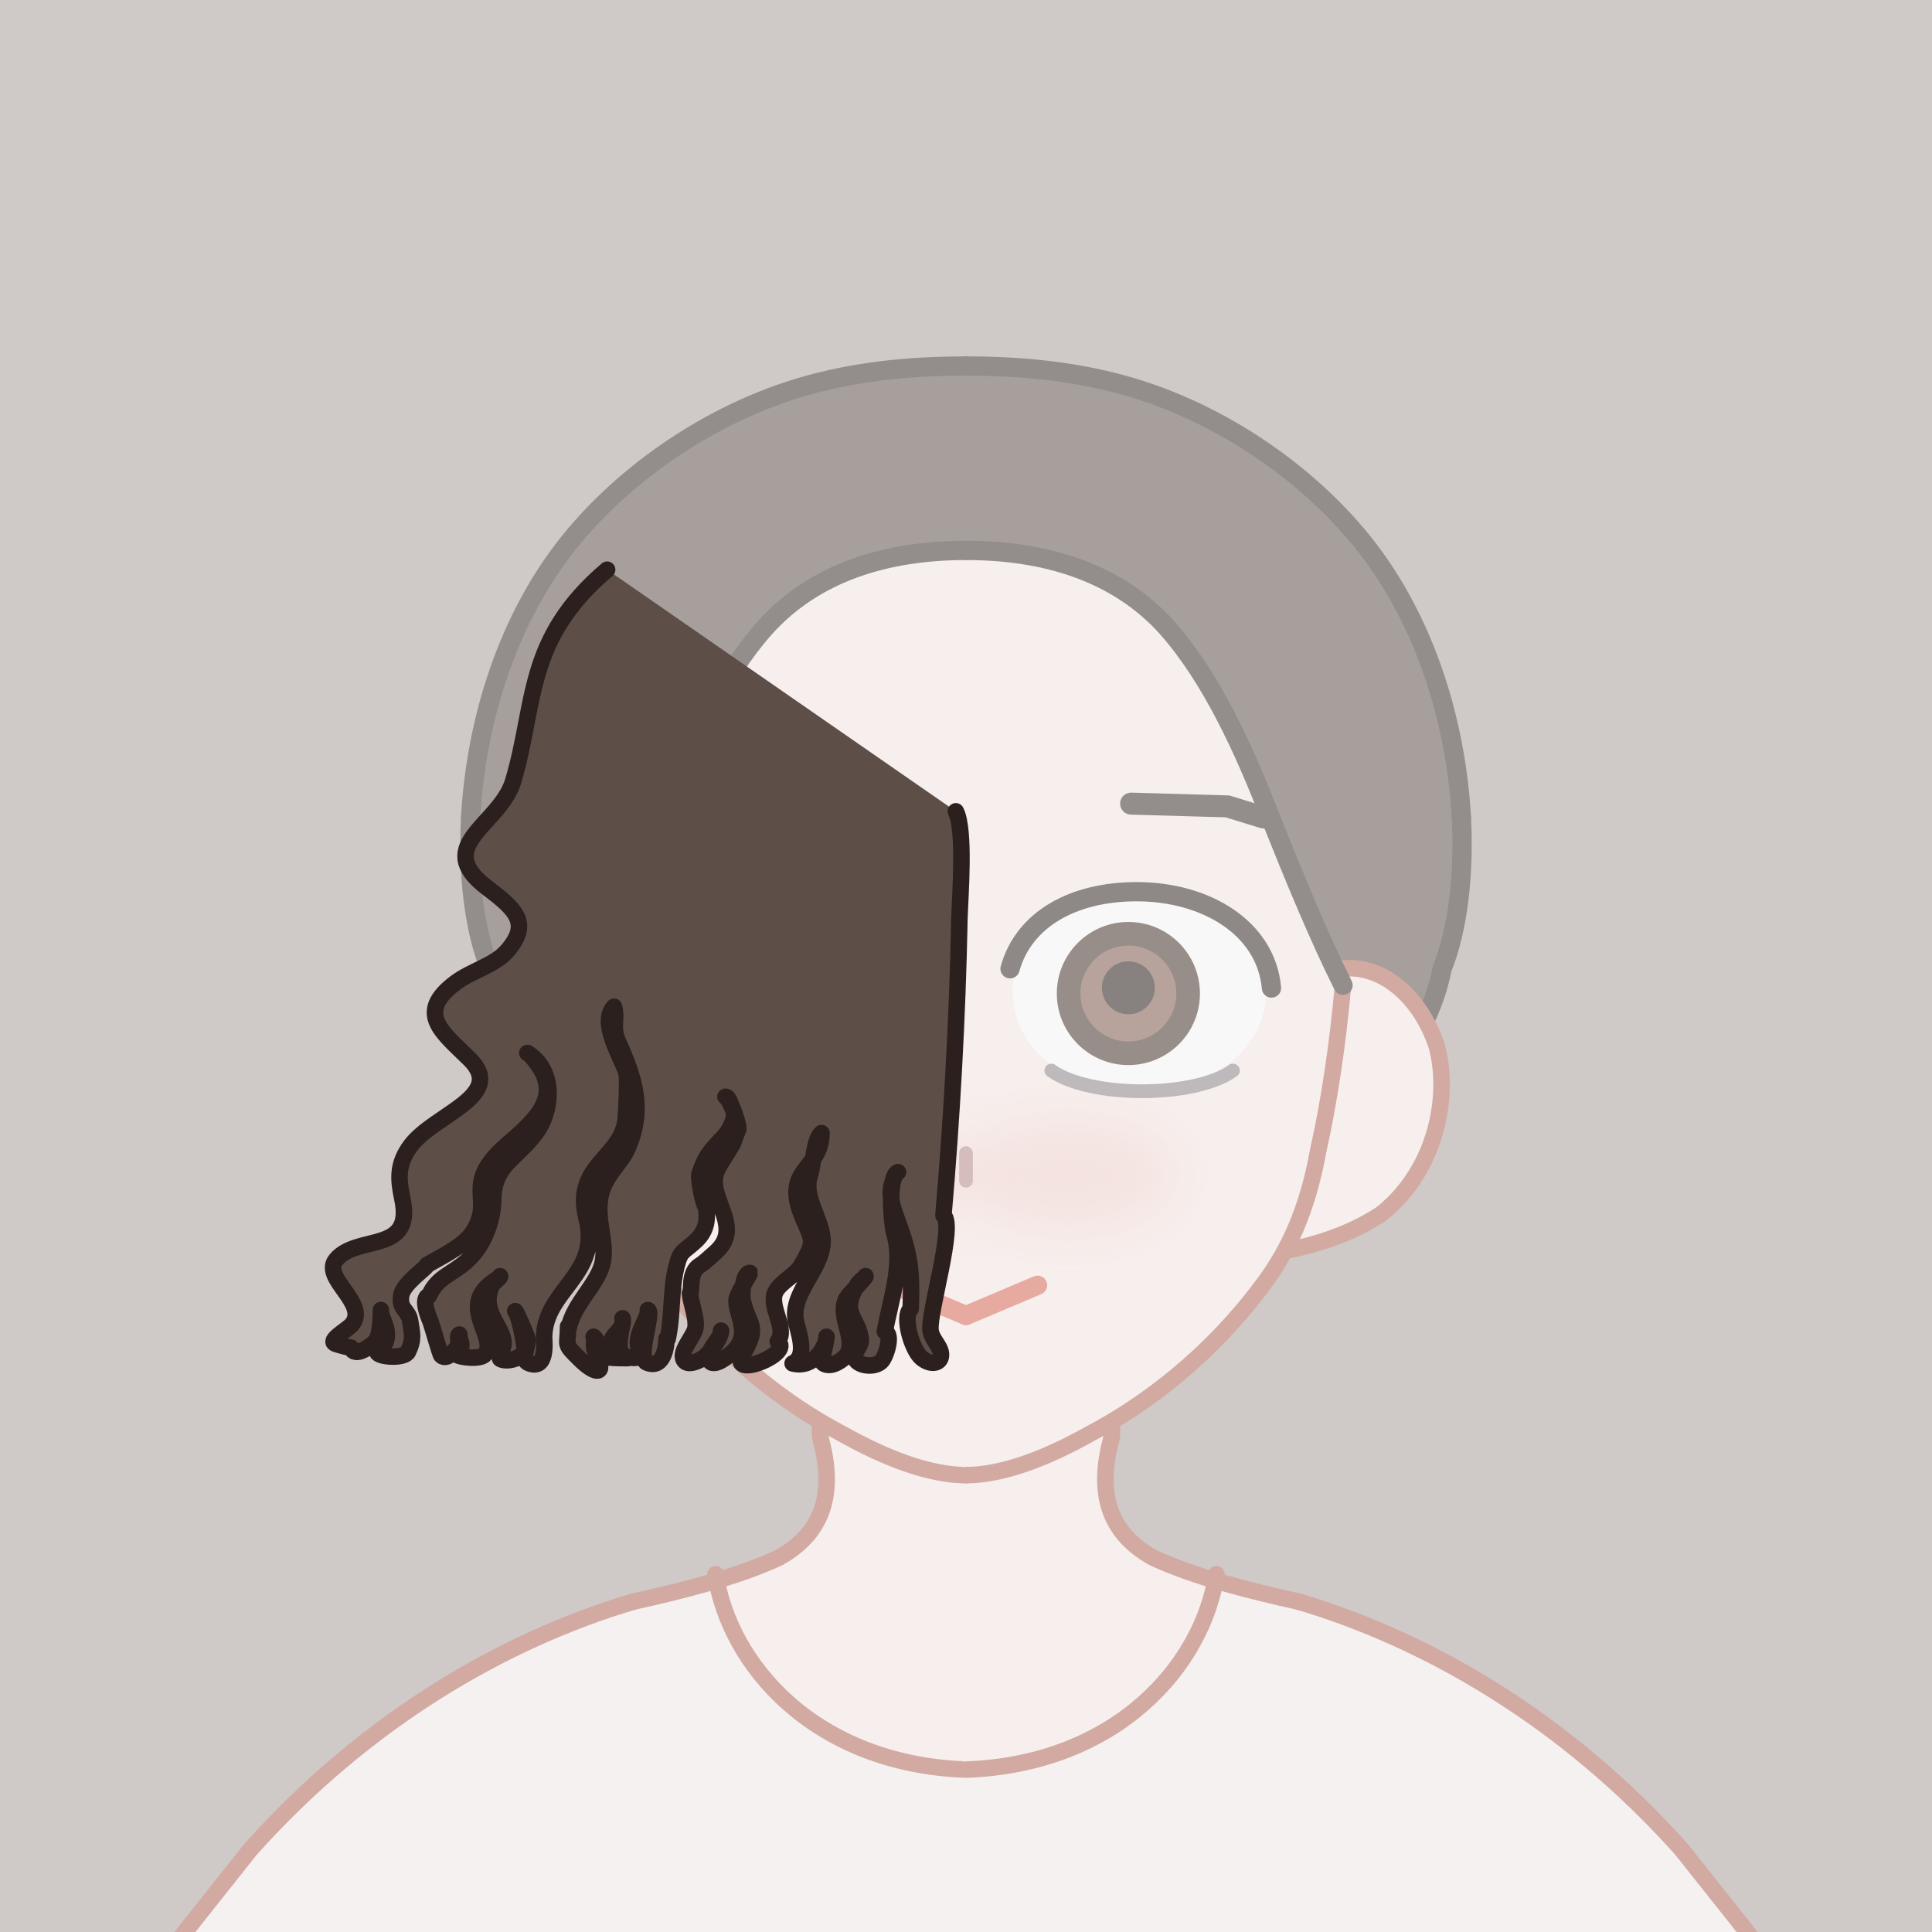
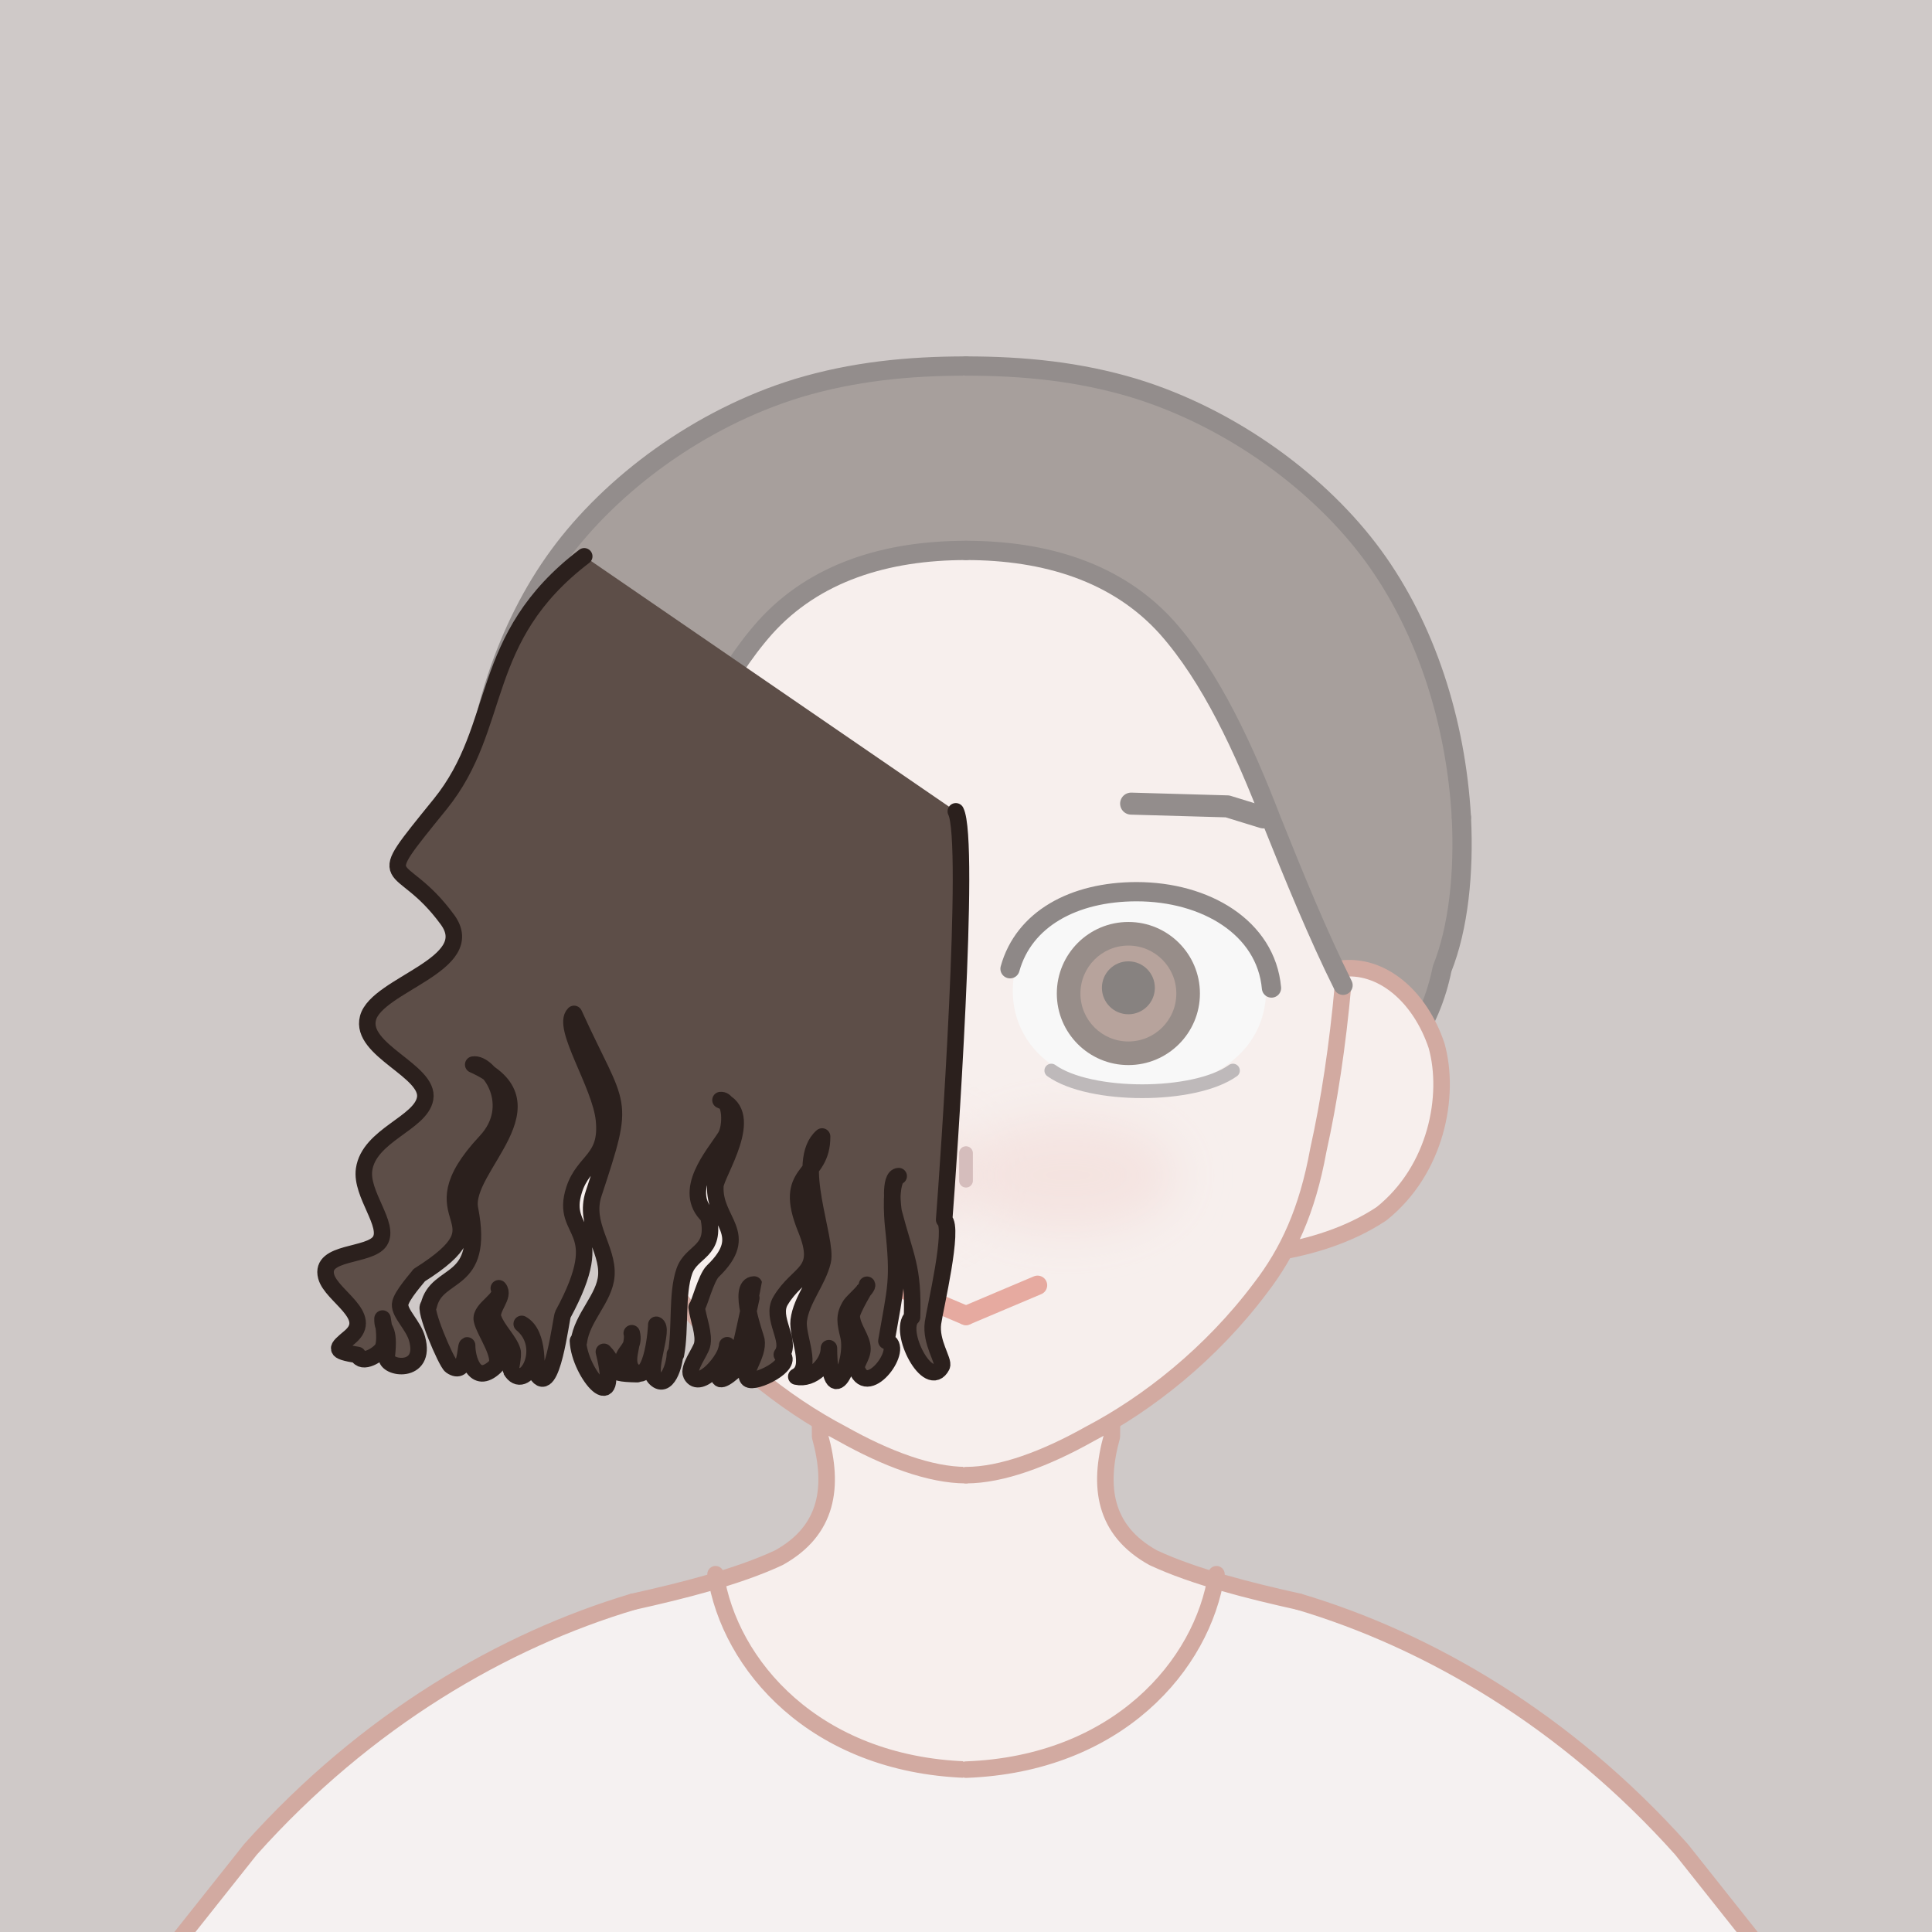
<svg xmlns="http://www.w3.org/2000/svg" width="702" height="702" viewBox="0 0 702 702">
  <defs>
-     <clipPath id="clip-path-1">
+     <clipPath id="clip-path-5">
      <path d="M242 389.2 L386 389.2 L386 464.8 L242 464.8 Z" />
    </clipPath>
    <filter id="filter-1" filterUnits="userSpaceOnUse" x="245" y="377" width="138" height="100" color-interpolation-filters="sRGB">
      <feGaussianBlur in="SourceGraphic" stdDeviation="9" color-interpolation-filters="linearRGB" />
    </filter>
-     <clipPath id="clip-path-2">
+     <clipPath id="clip-path-6">
      <path d="M460 389.2 L316 389.2 L316 464.8 L460 464.8 Z" />
    </clipPath>
    <filter id="filter-2" filterUnits="userSpaceOnUse" x="319" y="377" width="138" height="100" color-interpolation-filters="sRGB">
      <feGaussianBlur in="SourceGraphic" stdDeviation="9" color-interpolation-filters="linearRGB" />
    </filter>
-     <clipPath id="clip-path-3">
+     <clipPath id="clip-path-7">
      <path d="M242 360 C242 338 262 326 288 326 C314 326 334 338 334 360 C334 382 314 396 288 396 C262 396 242 382 242 360 Z" />
    </clipPath>
-     <clipPath id="clip-path-4">
+     <clipPath id="clip-path-8">
      <path d="M460 360 C460 338 440 326 414 326 C388 326 368 338 368 360 C368 382 388 396 414 396 C440 396 460 382 460 360 Z" />
    </clipPath>
  </defs>
  <g id="_ref">
    <g opacity="0.5">
      <rect x="0" y="0" width="702" height="702" fill="#ada19f" />
      <g data-layer="body">
        <g>
          <path d="M260 573 L230 582 C183 596 133 625 91 672 L60 712 L352 712 L352 643 C296 641 265 605 260 573 Z" fill="#f9f2f1" />
          <path d="M296 490 L298 522 C303 540 301 556 283 566 L260 573 C265 605 296 641 352 643 L352 490 Z" fill="#fdeeea" />
          <path d="M230 582 C183 596 133 625 91 672 L64 706" fill="none" stroke="#b46352" stroke-width="6" stroke-linecap="round" stroke-linejoin="round" />
          <path d="M296 500 C298 510 298 516 298 522 C303 540 301 556 283 566 C268 573 248 578 230 582" fill="none" stroke="#b46352" stroke-width="6" stroke-linecap="round" stroke-linejoin="round" />
          <path d="M260 572 C265 605 296 641 351 643" fill="none" stroke="#b46352" stroke-width="6" stroke-linecap="round" stroke-linejoin="round" />
        </g>
        <g>
          <path d="M442 573 L472 582 C519 596 569 625 611 672 L642 712 L350 712 L350 643 C406 641 437 605 442 573 Z" fill="#f9f2f1" />
          <path d="M406 490 L404 522 C399 540 401 556 419 566 L442 573 C437 605 406 641 350 643 L350 490 Z" fill="#fdeeea" />
          <path d="M472 582 C519 596 569 625 611 672 L638 706" fill="none" stroke="#b46352" stroke-width="6" stroke-linecap="round" stroke-linejoin="round" />
          <path d="M406 500 C404 510 404 516 404 522 C399 540 401 556 419 566 C434 573 454 578 472 582" fill="none" stroke="#b46352" stroke-width="6" stroke-linecap="round" stroke-linejoin="round" />
          <path d="M442 572 C437 605 406 641 351 643" fill="none" stroke="#b46352" stroke-width="6" stroke-linecap="round" stroke-linejoin="round" />
        </g>
      </g>
      <g data-layer="hairBase">
        <g>
          <path d="M352 133 L351 133 C330 133 310 135 290 141 C254 152 222 176 203 202 C184 228 173 262 171 297 C170 317 172 337 178 352 C180 362 184 372 190 380 L198 386 L352 386 Z" fill="#5d4e48" />
          <path d="M351 133 C330 133 310 135 290 141 C254 152 222 176 203 202 C184 228 173 262 171 297" fill="none" stroke="#352a27" stroke-width="7" stroke-linecap="round" stroke-linejoin="round" />
          <path d="M171 297 C170 317 172 337 178 352 C180 362 184 372 190 380" fill="none" stroke="#352a27" stroke-width="7" stroke-linecap="round" stroke-linejoin="round" />
        </g>
        <g>
          <path d="M350 133 L351 133 C372 133 392 135 412 141 C448 152 480 176 499 202 C518 228 529 262 531 297 C532 317 530 337 524 352 C522 362 518 372 512 380 L504 386 L350 386 Z" fill="#5d4e48" />
          <path d="M351 133 C372 133 392 135 412 141 C448 152 480 176 499 202 C518 228 529 262 531 297" fill="none" stroke="#352a27" stroke-width="7" stroke-linecap="round" stroke-linejoin="round" />
          <path d="M531 297 C532 317 530 337 524 352 C522 362 518 372 512 380" fill="none" stroke="#352a27" stroke-width="7" stroke-linecap="round" stroke-linejoin="round" />
        </g>
      </g>
      <g data-layer="ear">
        <g>
          <path d="M215 352 C200 350 186 362 180 380 C175 398 180 425 200 441 C212 449 226 453 238 455 L225 380 Z" fill="#fdeeea" />
          <path d="M215 352 C200 350 186 362 180 380 C175 398 180 425 200 441 C212 449 226 453 238 455" fill="none" stroke="#b46352" stroke-width="6" stroke-linecap="round" stroke-linejoin="round" />
        </g>
        <g>
          <path d="M487 352 C502 350 516 362 522 380 C527 398 522 425 502 441 C490 449 476 453 464 455 L477 380 Z" fill="#fdeeea" />
          <path d="M487 352 C502 350 516 362 522 380 C527 398 522 425 502 441 C490 449 476 453 464 455" fill="none" stroke="#b46352" stroke-width="6" stroke-linecap="round" stroke-linejoin="round" />
        </g>
      </g>
      <g data-layer="face">
        <g>
          <path d="M352 200 L351 200 C322 200 296 208 278 228 C262 246 250 272 240 298 C232 318 223 340 214 358 C216 380 219 400 223 418 C227 440 234 455 244 468 C262 492 285 510 306 521 C322 530 338 536 351 536 L352 536 Z" fill="#fdeeea" />
          <path d="M214 358 C216 380 219 400 223 418 C227 440 234 455 244 468 C262 492 285 510 306 521 C322 530 338 536 351 536" fill="none" stroke="#b46352" stroke-width="6" stroke-linecap="round" stroke-linejoin="round" />
        </g>
        <g>
          <path d="M350 200 L351 200 C380 200 406 208 424 228 C440 246 452 272 462 298 C470 318 479 340 488 358 C486 380 483 400 479 418 C475 440 468 455 458 468 C440 492 417 510 396 521 C380 530 364 536 351 536 L350 536 Z" fill="#fdeeea" />
          <path d="M488 358 C486 380 483 400 479 418 C475 440 468 455 458 468 C440 492 417 510 396 521 C380 530 364 536 351 536" fill="none" stroke="#b46352" stroke-width="6" stroke-linecap="round" stroke-linejoin="round" />
        </g>
      </g>
      <g data-layer="makeup">
-         <g clip-path="url(#clip-path-1)">
+         <g clip-path="url(#clip-path-5)">
          <g filter="url(#filter-1)">
            <ellipse cx="314" cy="427" rx="40" ry="21" fill="#f3bfb8" opacity="0.5" />
          </g>
        </g>
-         <g clip-path="url(#clip-path-2)">
+         <g clip-path="url(#clip-path-6)">
          <g filter="url(#filter-2)">
            <ellipse cx="388" cy="427" rx="40" ry="21" fill="#f3bfb8" opacity="0.5" />
          </g>
        </g>
      </g>
      <g data-layer="mouth">
        <line x1="325" y1="467" x2="351" y2="478" fill="none" stroke="#dc6450" stroke-width="7" stroke-linecap="round" stroke-linejoin="round" />
        <line x1="377" y1="467" x2="351" y2="478" fill="none" stroke="#dc6450" stroke-width="7" stroke-linecap="round" stroke-linejoin="round" />
        <line x1="351" y1="419" x2="351" y2="429" fill="none" stroke="#b98a88" stroke-width="5" stroke-linecap="round" />
      </g>
      <g data-layer="eye">
        <path d="M242 360 C242 338 262 326 288 326 C314 326 334 338 334 360 C334 382 314 396 288 396 C262 396 242 382 242 360 Z" fill="#ffffff" />
-         <g clip-path="url(#clip-path-3)">
+         <g clip-path="url(#clip-path-7)">
          <g>
            <circle cx="292" cy="361" r="26" fill="#3e2a22" />
            <circle cx="292" cy="361" r="17.42" fill="#7e5647" />
            <circle cx="292" cy="358.92" r="9.62" fill="#1e1410" />
          </g>
        </g>
        <g>
          <path d="M254 389 C268 399 306 399 320 389" fill="none" stroke="#8b8284" stroke-width="5" stroke-linecap="round" />
          <path d="M240 359 C242 337 264 324 289 324 C312 324 330 334 335 352" fill="none" stroke="#2b201d" stroke-width="7" stroke-linecap="round" stroke-linejoin="round" />
        </g>
        <g>
          <path d="M460 360 C460 338 440 326 414 326 C388 326 368 338 368 360 C368 382 388 396 414 396 C440 396 460 382 460 360 Z" fill="#ffffff" />
-           <g clip-path="url(#clip-path-4)">
+           <g clip-path="url(#clip-path-8)">
            <g>
              <circle cx="410" cy="361" r="26" fill="#3e2a22" />
              <circle cx="410" cy="361" r="17.42" fill="#7e5647" />
              <circle cx="410" cy="358.92" r="9.62" fill="#1e1410" />
            </g>
          </g>
          <g>
            <path d="M448 389 C434 399 396 399 382 389" fill="none" stroke="#8b8284" stroke-width="5" stroke-linecap="round" />
            <path d="M462 359 C460 337 438 324 413 324 C390 324 372 334 367 352" fill="none" stroke="#2b201d" stroke-width="7" stroke-linecap="round" stroke-linejoin="round" />
          </g>
        </g>
      </g>
      <g data-layer="hairLine">
        <path d="M351 200 C322 200 296 208 278 228 C262 246 250 272 240 298 C232 318 223 340 214 358" fill="none" stroke="#352a27" stroke-width="7" stroke-linecap="round" stroke-linejoin="round" />
        <path d="M351 200 C380 200 406 208 424 228 C440 246 452 272 462 298 C470 318 479 340 488 358" fill="none" stroke="#352a27" stroke-width="7" stroke-linecap="round" stroke-linejoin="round" />
      </g>
      <g data-layer="brow">
        <polyline points="243,297 256,293 291,292" fill="none" stroke="#352a27" stroke-width="8" stroke-linecap="round" stroke-linejoin="round" />
        <polyline points="459,297 446,293 411,292" fill="none" stroke="#352a27" stroke-width="8" stroke-linecap="round" stroke-linejoin="round" />
      </g>
    </g>
  </g>
  <g id="hairBack-half">
-     <path d="M220.6 207.0 C190.7 232.4 194.9 255.3 186.5 283.7 C181.8 299.7 156.8 307.1 176.8 322.4 C187.1 330.2 193.2 335.4 184.2 345.6 C179.5 350.9 171.3 352.7 165.5 357.1 C150.7 368.2 160.9 375.2 170.6 384.8 C184.2 398.2 157.8 404.8 149.2 416.3 C144.2 423.0 144.7 428.6 146.2 435.6 C150.5 455.8 129.9 448.4 122.1 457.7 C116.6 464.3 134.1 473.6 127.9 481.2 C126.4 483.1 118.7 487.2 122.0 488.3 C124.2 489.0 126.1 489.5 127.6 489.7 C128.9 493.6 135.0 488.9 136.3 487.5 C138.3 485.4 138.4 478.5 138.4 476.0 C137.9 478.3 141.6 482.4 140.3 487.1 C139.7 489.5 136.2 490.4 137.2 491.6 C138.4 493.2 147.2 493.7 148.3 491.1 C150.5 486.5 149.7 484.5 149.0 479.8 C148.4 476.0 144.9 475.8 145.8 470.6 C146.6 466.2 155.2 460.6 155.2 459.6 C161.4 456.0 168.8 452.6 172.0 447.4 C179.9 434.8 167.0 430.8 184.7 415.5 C196.0 405.9 203.9 397.7 194.7 385.8 C194.4 385.4 192.2 382.5 191.6 382.6 C202.2 389.0 200.5 404.1 194.7 411.7 C187.0 421.8 179.4 423.3 179.2 436.2 C179.1 443.1 176.1 452.4 169.6 458.2 C163.7 463.4 158.9 464.0 155.9 470.8 C152.8 471.6 155.8 478.7 156.4 480.1 C157.0 481.6 159.9 492.2 160.4 492.6 C162.6 494.4 165.7 490.2 166.2 489.3 C167.1 487.7 165.9 485.3 166.9 484.9 C166.7 486.4 167.9 487.7 167.6 489.2 C167.4 489.7 166.2 492.1 166.3 492.4 C166.7 493.0 174.6 494.3 176.3 492.0 C180.9 485.9 166.5 475.1 178.8 466.0 C179.3 465.7 181.8 464.0 181.7 463.7 C182.0 464.2 179.2 466.0 178.7 467.1 C174.4 476.8 183.1 481.9 183.0 488.3 C183.0 489.4 181.1 493.4 181.8 493.8 C184.5 495.2 190.7 493.3 190.6 490.1 C190.5 487.8 188.7 477.8 187.2 476.4 C187.7 476.7 191.4 485.3 191.6 486.3 C192.3 488.5 188.9 494.1 192.1 495.3 C199.1 498.1 197.7 487.0 197.7 485.9 C198.0 468.5 218.4 463.3 213.1 442.6 C208.1 423.1 226.4 420.7 227.4 406.0 C227.6 403.2 228.2 391.3 227.6 389.7 C225.5 383.6 217.8 371.5 223.1 365.8 C224.4 370.5 222.1 373.2 224.7 378.8 C230.8 392.1 234.1 403.4 228.1 417.1 C225.7 422.7 220.7 426.1 218.6 433.0 C215.8 442.8 221.1 451.7 218.7 459.8 C216.5 467.2 208.5 473.9 206.7 482.3 L206.4 482.0 C206.4 489.4 204.5 487.8 210.7 493.9 C216.6 499.7 220.2 499.6 216.7 492.1 C215.2 489.1 216.3 488.2 215.7 485.7 C220.7 490.6 210.5 493.5 228.0 493.5 C215.2 485.8 227.7 485.2 226.2 479.0 C226.9 481.5 222.3 491.6 227.8 493.0 C233.0 494.4 232.7 491.9 232.1 490.0 C230.4 484.7 236.0 478.8 235.4 476.0 C237.6 476.8 231.3 493.5 235.0 495.1 C241.5 497.8 242.2 488.1 242.2 486.4 L242.6 486.5 C244.5 477.9 243.6 468.9 245.8 460.2 C247.3 454.0 248.3 455.2 253.1 450.6 C256.9 446.9 257.2 442.7 256.5 438.6 C255.4 437.5 253.7 428.0 254.1 426.7 C256.0 421.0 257.4 418.8 262.3 413.8 C264.8 411.4 268.1 405.7 266.1 402.6 C265.7 401.9 264.8 398.4 263.6 398.5 C265.4 399.3 268.9 409.5 268.2 410.6 C267.2 412.4 267.0 414.4 265.8 416.4 C264.2 419.1 262.5 421.6 261.0 424.2 C255.2 434.6 271.3 445.2 259.8 455.2 C258.5 456.3 255.7 459.0 254.4 459.7 C249.9 462.3 251.7 469.5 250.7 470.0 C251.2 474.3 253.2 478.8 252.7 482.4 C252.4 485.4 246.6 491.0 248.5 494.2 C249.9 496.6 254.3 494.3 255.7 493.3 C258.3 491.2 262.0 486.1 262.0 483.5 C262.0 486.6 257.2 490.1 257.5 493.1 C258.0 498.4 265.1 492.4 266.5 491.0 C272.9 484.6 267.7 478.4 267.6 472.6 C267.5 470.6 272.6 462.8 272.5 462.5 C269.8 462.5 269.5 471.1 269.8 472.3 C272.2 482.5 276.1 481.3 269.9 492.2 C264.6 501.4 288.5 491.8 282.6 487.4 C286.2 483.0 279.5 475.0 281.6 469.8 C283.1 466.0 289.0 463.6 291.2 459.7 C296.1 451.0 295.5 451.3 291.8 442.7 C283.8 424.2 298.5 425.5 298.5 411.7 C295.7 414.0 295.5 423.6 294.3 427.0 C291.7 434.4 297.9 442.0 298.8 449.4 C300.1 459.8 287.9 468.7 289.0 478.9 C289.4 482.7 294.1 492.6 288.0 495.4 C295.8 497.4 300.3 489.1 300.3 485.7 C300.3 487.9 298.0 494.7 299.2 495.4 C302.1 497.3 306.5 493.9 307.5 492.5 C312.0 486.5 302.9 477.0 308.5 470.5 C309.2 469.7 314.7 464.1 314.5 463.7 C314.6 463.9 312.1 465.9 311.8 466.4 C304.8 477.4 312.3 478.8 312.8 487.1 C312.9 489.1 309.8 491.6 310.7 493.7 C311.9 496.4 317.7 497.1 320.2 494.7 C321.9 493.1 324.6 484.7 321.5 483.8 C323.5 472.8 328.3 459.2 325.0 448.4 C323.9 444.9 322.5 427.3 326.3 425.9 C325.3 425.9 324.2 430.0 324.0 430.6 C323.0 434.4 324.3 438.7 325.7 442.4 C330.8 456.1 331.4 461.6 330.9 475.6 C327.8 478.3 331.3 490.4 334.8 493.4 C338.4 496.4 342.3 495.4 341.9 491.8 C341.6 488.9 338.4 486.6 338.1 483.2 C337.5 476.3 347.2 445.0 342.8 441.6 C345.9 405.8 347.9 369.8 348.6 334.0 C348.8 326.2 350.8 301.6 347.3 294.8" fill="#5d4e48" stroke="#2b201d" stroke-width="6" stroke-linecap="round" stroke-linejoin="round" />
+     <path d="M212.28 202.144 C173.125 231.978 183.073 263.62 159.915 292.213 C133.943 324.282 144.924 309.958 162.6 334.183 C174.435 350.404 136.999 357.646 133.718 369.887 C130.57 381.63 156.284 389.16 154.467 399.187 C152.836 408.187 134.09 412.462 132.293 424.926 C130.997 433.912 141.813 445.142 138.039 450.966 C134.333 456.686 116.069 454.446 118.513 463.798 C120.376 470.928 136.264 478.115 127.154 485.795 C122.098 490.057 120.881 490.865 129.988 492.345 C131.522 496.066 137.671 492.112 138.927 490.06 C140.303 487.814 139.481 481.697 138.995 479.1 C138.813 484.214 141.826 481.337 140.511 493.022 C140.017 497.416 155.15 499.464 151.542 486.434 C150.19 481.55 145.214 477.341 145.382 473.98 C145.537 470.888 152.355 463.577 152.295 463.354 C186.053 442.115 148.545 444.687 176.519 414.765 C188.724 401.711 177.587 385.87 171.942 386.832 C203.583 400.802 167.837 424.259 170.765 439.251 C176.333 467.756 158.676 461.439 155.775 474.435 C153.6 474.946 162.103 495.073 163.879 496.302 C169.561 500.238 168.985 489.131 169.733 488.855 C169.695 493.431 172.348 503.631 179.848 496.647 C183.214 493.513 175.904 483.78 175.093 479.627 C174.259 475.352 183.424 471.865 181.241 468.096 C183.639 470.906 177.995 475.517 179.24 478.995 C180.758 483.238 184.949 486.916 186.176 490.778 C186.739 492.548 185.416 497.448 185.628 497.815 C190.52 506.321 199.952 489.557 189.57 481.046 C196.295 484.799 194.56 498.432 194.986 499.132 C200.571 508.331 203.845 478.881 204.53 477.619 C222.284 444.866 203.128 449.151 208.634 432.228 C212.125 421.498 220.942 421.475 219.459 406.879 C218.152 394.016 203.861 373.123 208.588 368.413 C225.011 404.423 227.614 397.488 215.682 433.758 C211.987 444.989 221.046 453.64 220.317 463.501 C219.703 471.805 211.453 478.651 210.319 487.541 L209.998 487.229 C210.515 499.237 225.752 516.44 219.423 491.188 C225.164 497.055 218.843 499.105 231.543 499.306 C220.354 492.186 231.51 492.236 229.551 484.434 C230.601 487.992 225.957 495.635 230.787 498.596 C237.189 502.521 238.55 481.746 238.463 481.356 C241.451 482.501 235.085 497.384 237.779 500.479 C242.318 505.691 245.261 495.483 245.22 492.063 L245.607 492.163 C247.368 482.973 245.769 470.098 248.672 461.852 C251.345 454.257 260.408 455.137 257.369 441.926 C247.506 432.696 259.395 419.619 263.558 413.046 C265.869 409.397 265.632 399.321 261.797 399.723 C275.121 404.651 260.169 426.454 259.929 430.9 C259.226 443.891 273.277 448.155 258.999 461.908 C256.492 464.323 253.955 474.545 253.131 475.007 C253.642 479.014 256.113 485.004 255.079 488.791 C254.392 491.306 249.914 497.033 251.155 499.491 C254.187 505.5 264.293 493.574 264.236 488.797 C264.271 491.731 255.962 507.52 266.705 498.188 C267.549 497.456 274.038 466.899 273.983 466.732 C267.595 466.895 274.655 485.805 274.85 486.943 C275.787 492.416 269.557 498.987 271.899 501.067 C274.176 503.088 288.837 495.788 284.073 492.216 C287.844 487.126 279.851 478.948 283.604 472.652 C290.123 461.717 299.523 462.923 292.814 446.5 C283.965 424.834 298.816 428.461 298.709 412.952 C288.381 421.918 300.811 450.347 298.942 458.231 C297.186 465.641 291.129 472.289 290.214 479.801 C289.494 485.716 295.731 496.847 289.328 500.18 C295.234 501.546 301.223 495.445 301.19 489.864 C301.336 514.155 310.557 495.258 308.294 485.496 C307.231 480.911 306.369 478.196 309.116 473.991 C309.821 472.911 315.56 467.918 315.021 466.824 C315.062 466.908 309.403 476.087 309.479 478.2 C309.634 482.511 313.364 486.176 313.38 490.079 C313.392 493.137 310.631 495.655 311.406 497.652 C315.541 508.304 329.155 489.153 322.077 487.264 C325.464 467.608 326.726 465.587 324.545 445.564 C324.218 442.562 323.192 428.709 326.542 427.349 C322.971 427.425 324.476 439.491 324.745 440.523 C329.08 457.152 331.949 460.336 331.398 478.59 C325.989 483.633 337.456 505.646 342.218 496.349 C343.152 494.524 338.024 487.724 339.003 480.707 C339.764 475.261 346.777 446.031 343.064 443.185 C344.601 423.461 352.824 305.531 347.3 294.8" fill="#5d4e48" stroke="#2b201d" stroke-width="6" stroke-linecap="round" stroke-linejoin="round" />
  </g>
</svg>
